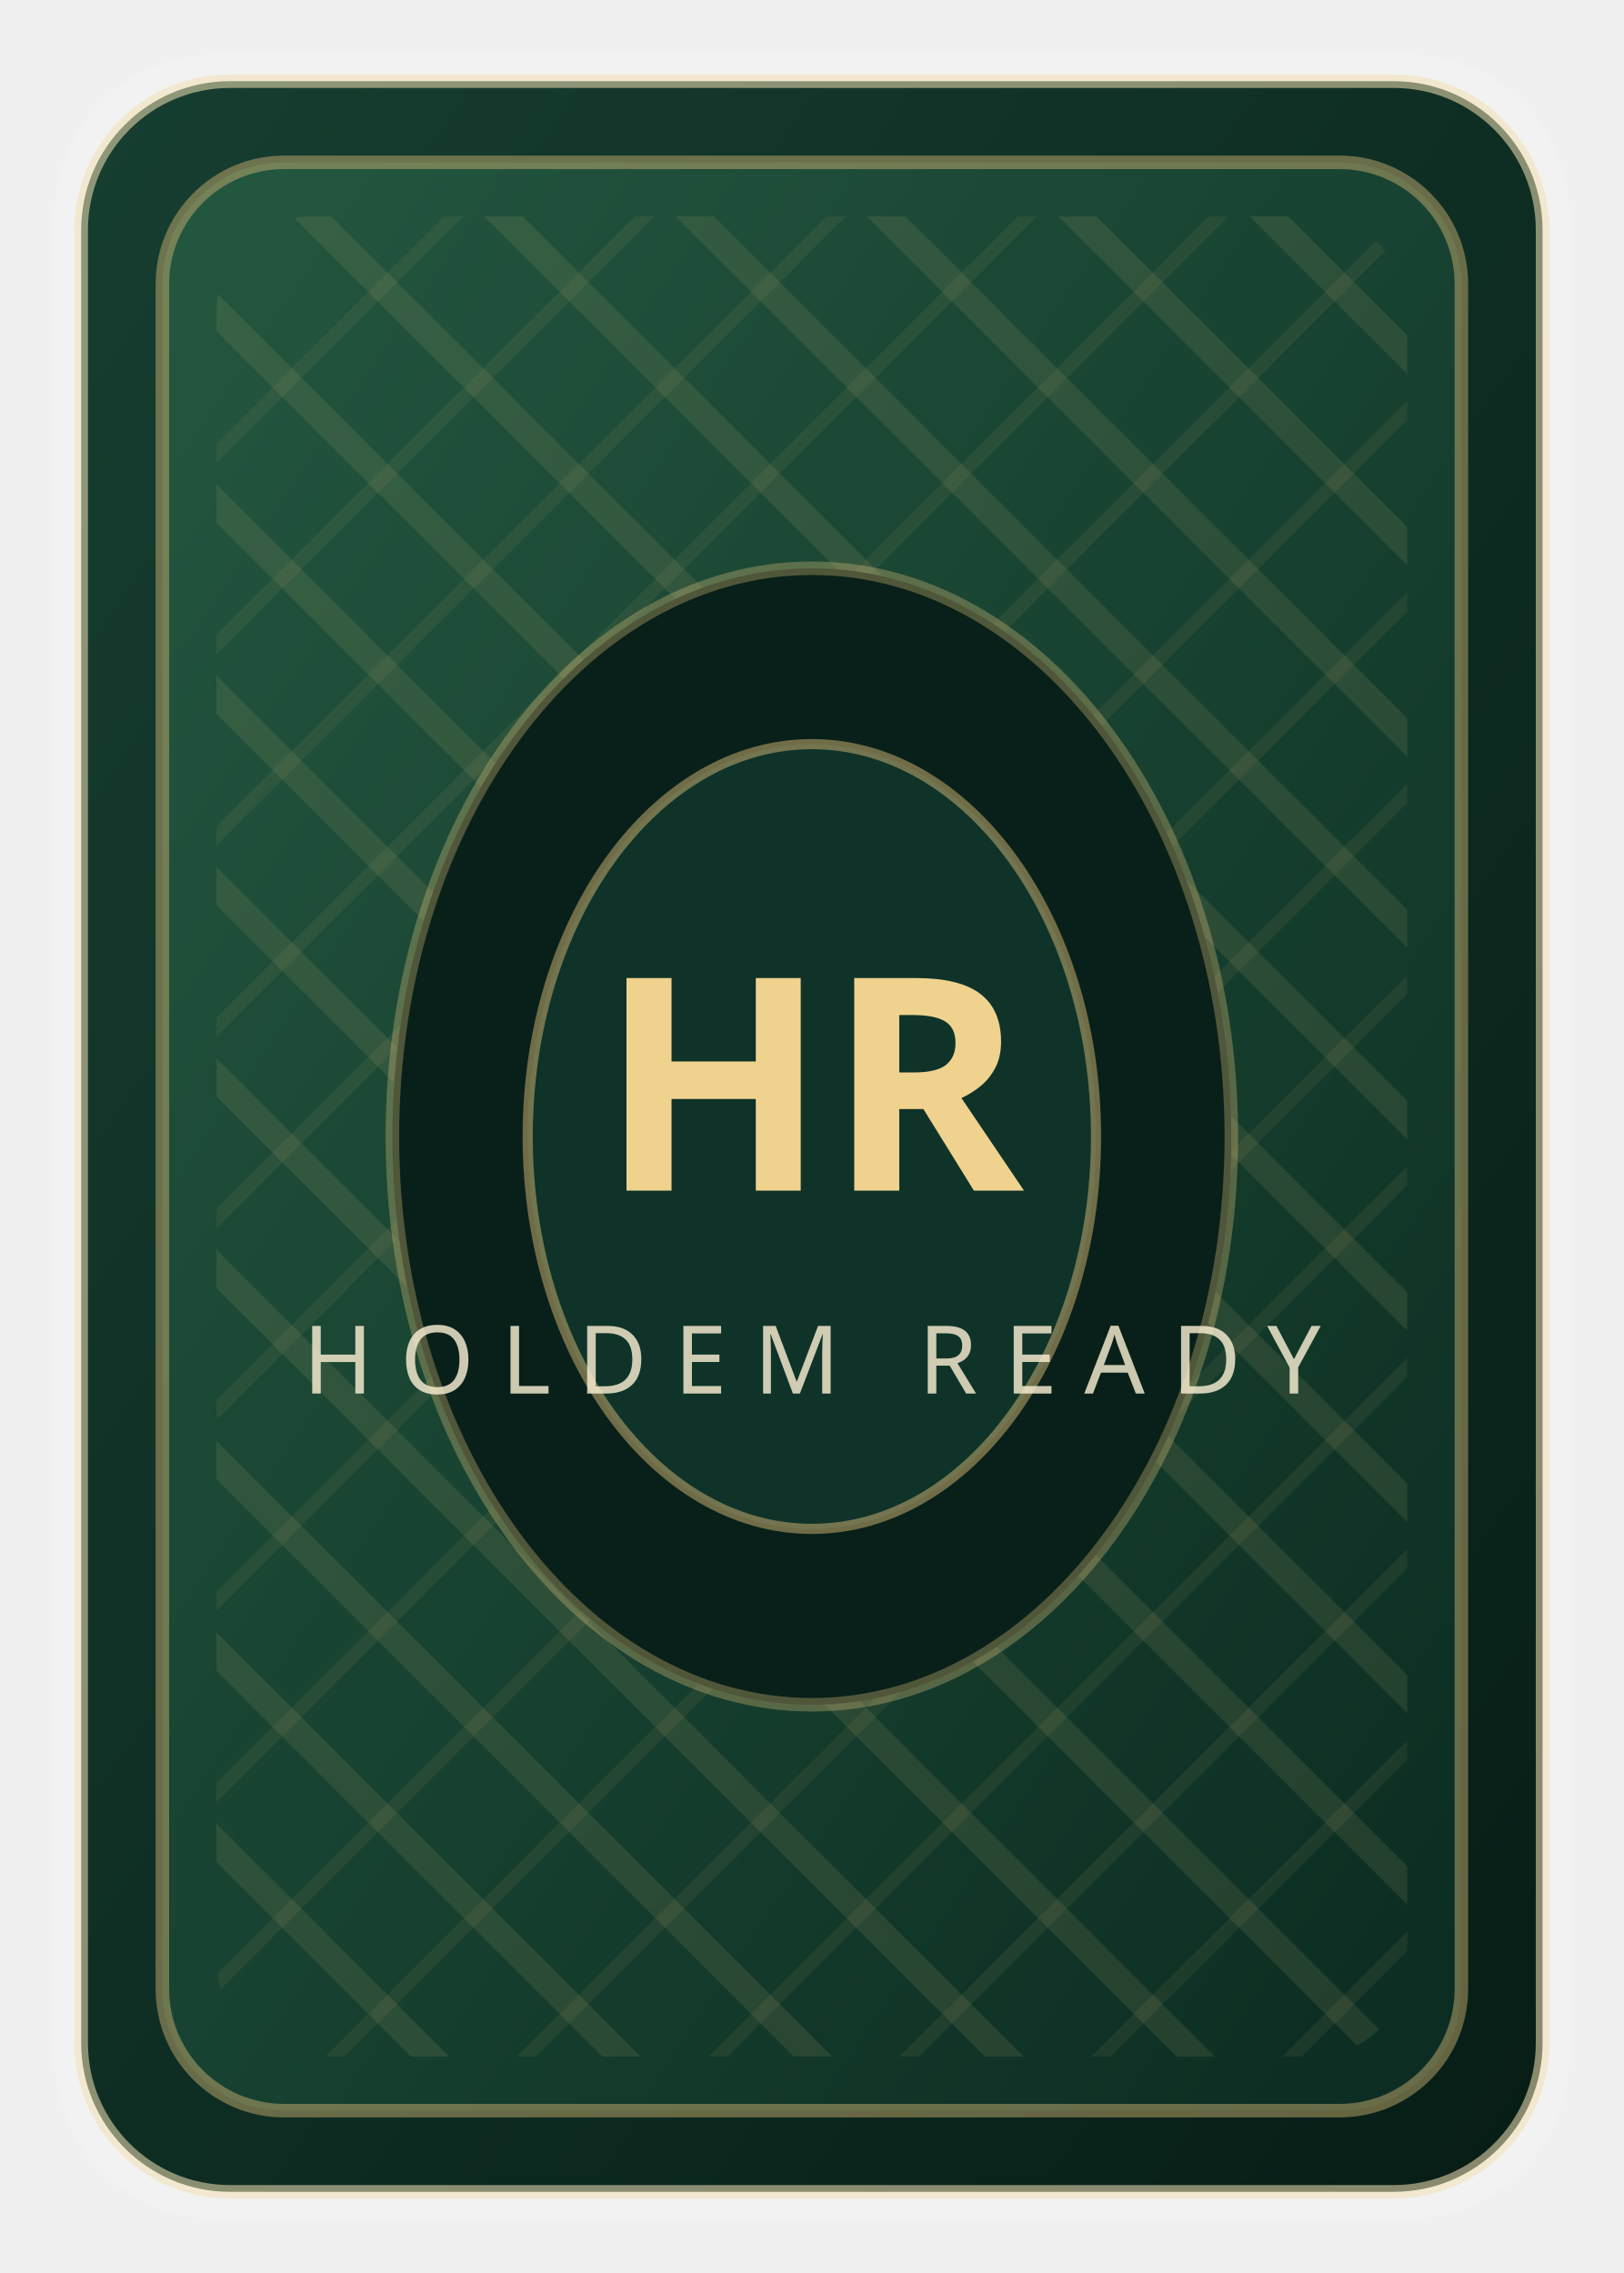
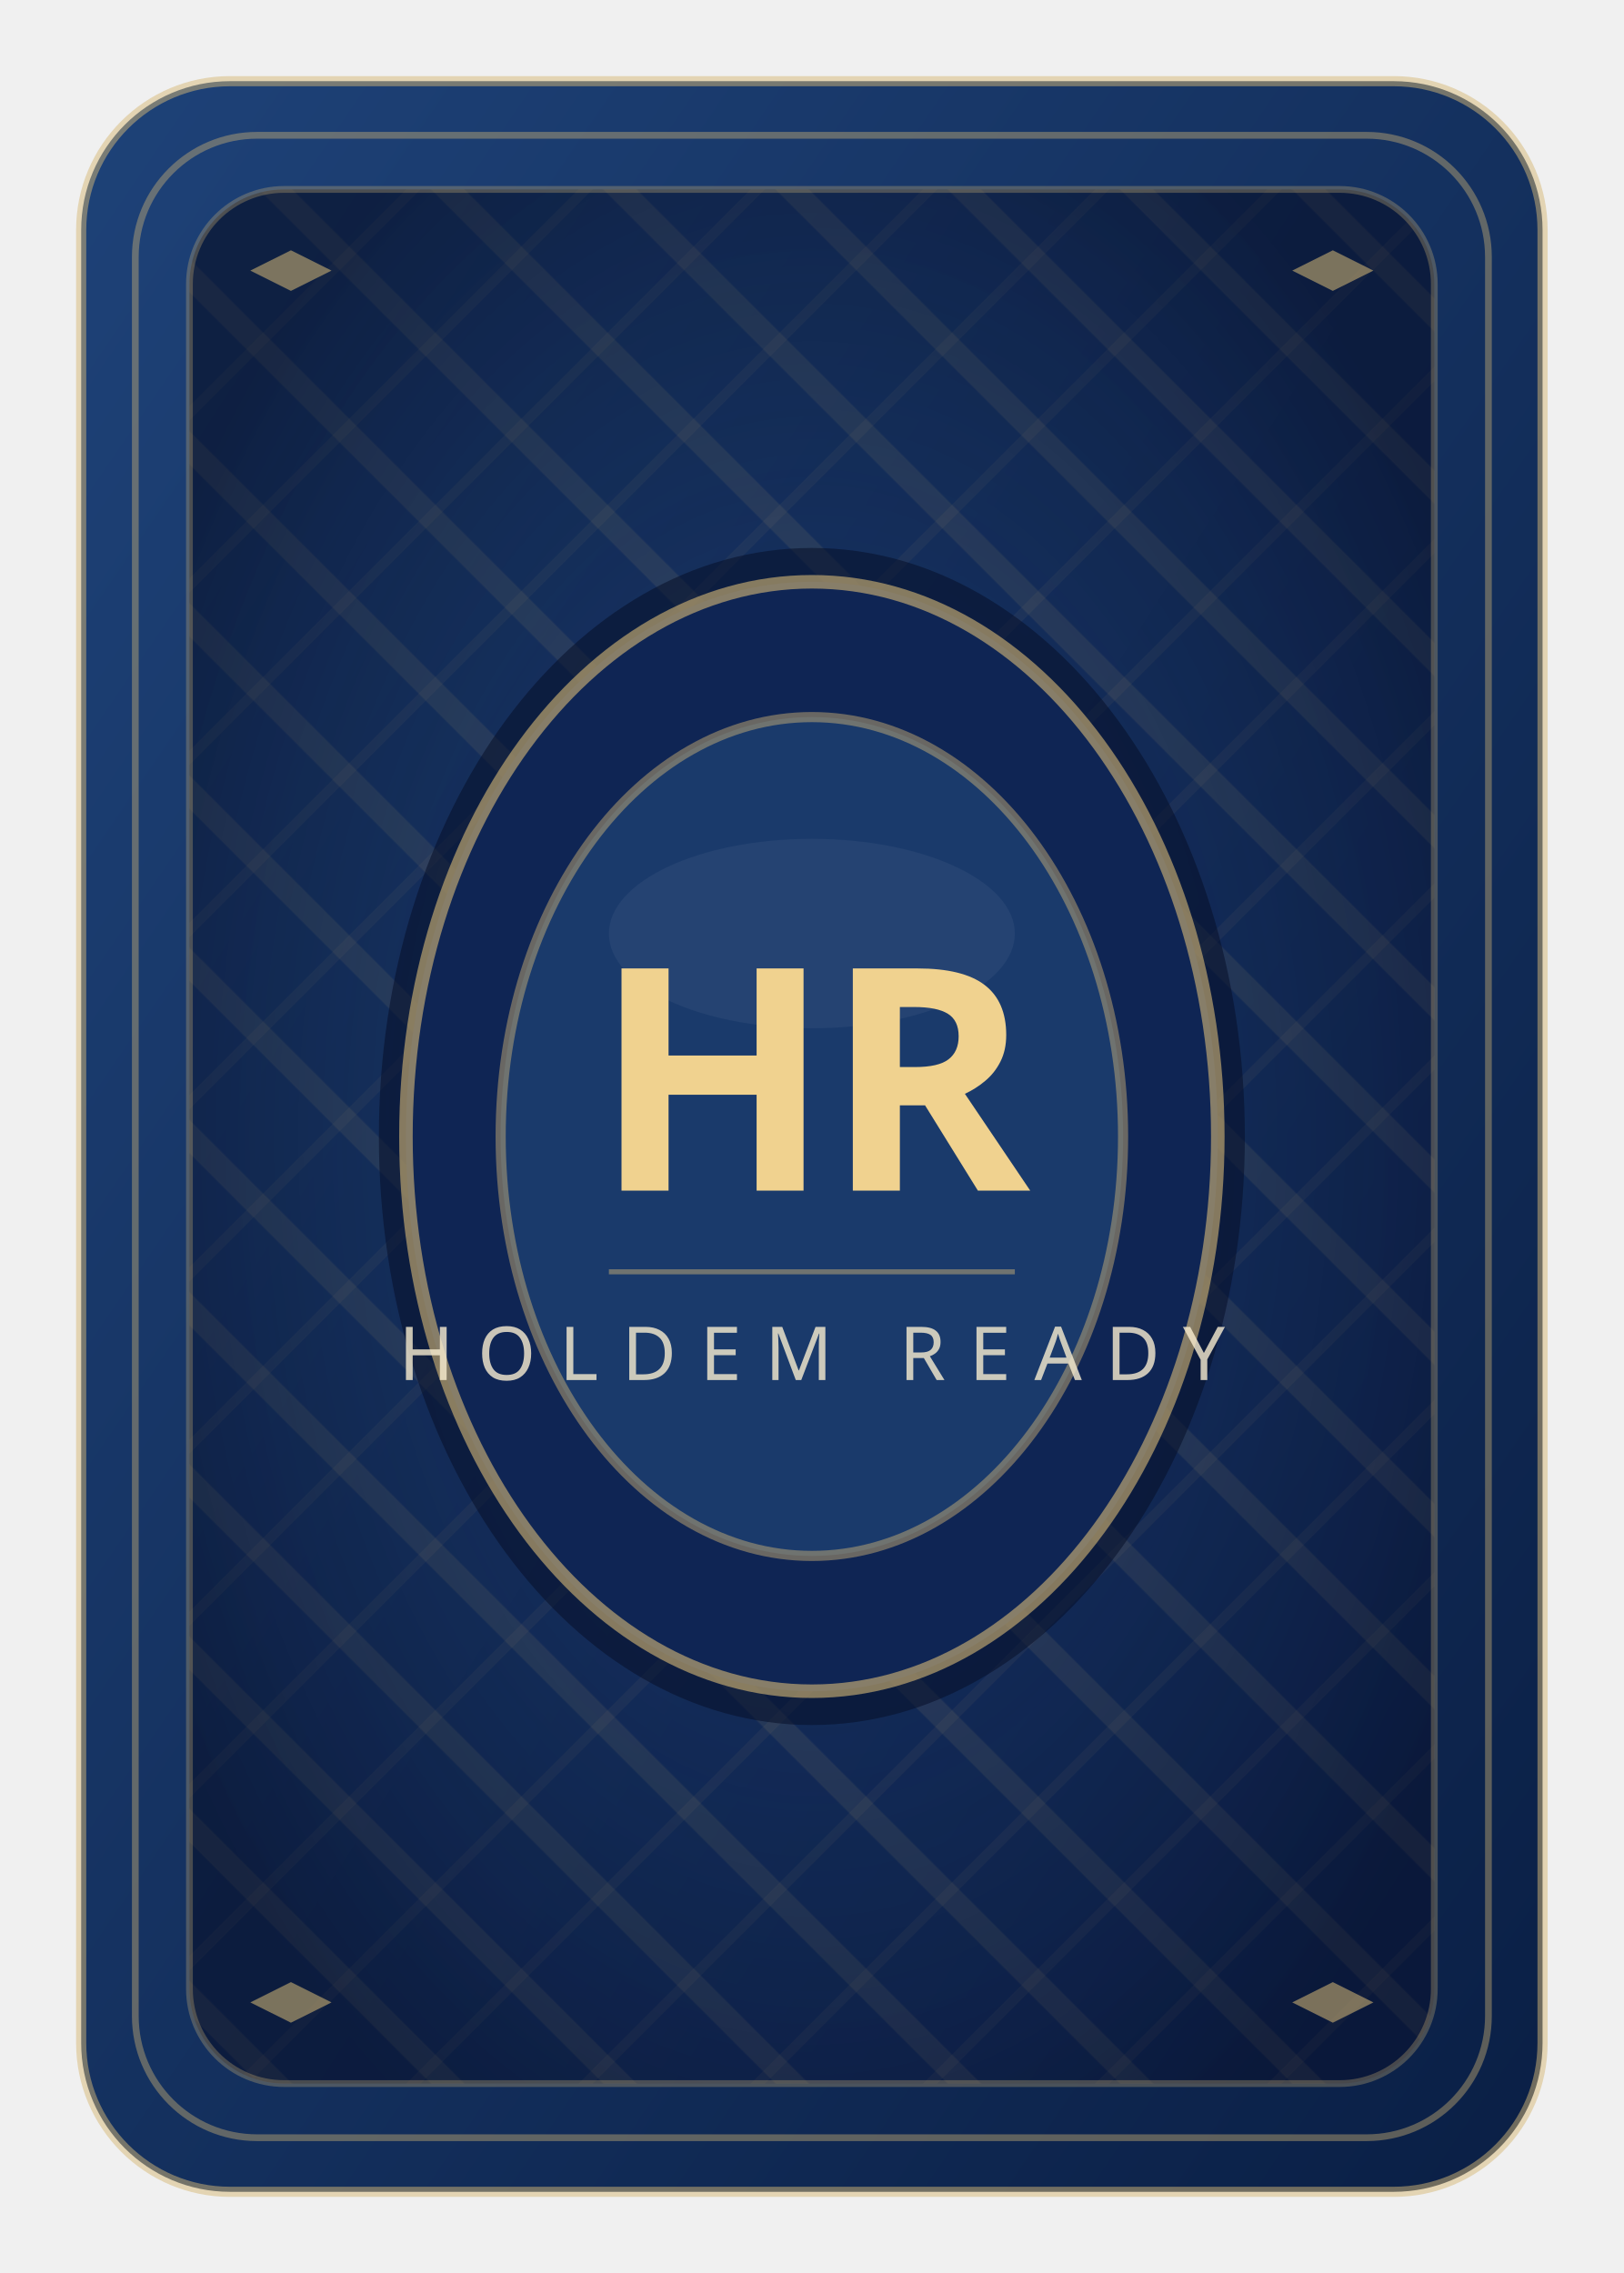
<svg xmlns="http://www.w3.org/2000/svg" width="240" height="336" viewBox="0 0 240 336" role="img" aria-label="Face-down playing card">
  <defs>
-     <linearGradient id="back-base" x1="0%" y1="0%" x2="100%" y2="100%">
-       <stop offset="0%" stop-color="#163e30" />
-       <stop offset="100%" stop-color="#071d16" />
+     <linearGradient id="navy-base" x1="0%" y1="0%" x2="100%" y2="100%">
+       <stop offset="0%" stop-color="#1e4278" />
+       <stop offset="100%" stop-color="#0a1f45" />
    </linearGradient>
-     <linearGradient id="back-core" x1="0%" y1="0%" x2="100%" y2="100%">
-       <stop offset="0%" stop-color="#245740" />
-       <stop offset="100%" stop-color="#0b2c21" />
+     <linearGradient id="navy-inner" x1="0%" y1="0%" x2="100%" y2="100%">
+       <stop offset="0%" stop-color="#1a3a6b" />
+       <stop offset="100%" stop-color="#0f2554" />
    </linearGradient>
-     <pattern id="diamond-grid" width="20" height="20" patternUnits="userSpaceOnUse" patternTransform="rotate(45)">
-       <rect width="20" height="20" fill="none" />
-       <path d="M0 10H20" stroke="#d7b977" stroke-opacity="0.12" stroke-width="4" />
-       <path d="M10 0V20" stroke="#d7b977" stroke-opacity="0.08" stroke-width="2" />
+     <pattern id="crosshatch" width="18" height="18" patternUnits="userSpaceOnUse" patternTransform="rotate(45)">
+       <rect width="18" height="18" fill="none" />
+       <path d="M0 9H18" stroke="#d7b977" stroke-opacity="0.14" stroke-width="3.5" />
+       <path d="M9 0V18" stroke="#d7b977" stroke-opacity="0.08" stroke-width="1.5" />
    </pattern>
+     <radialGradient id="vignette" cx="50%" cy="50%" r="60%">
+       <stop offset="0%" stop-color="#1a3a6b" stop-opacity="0" />
+       <stop offset="100%" stop-color="#060f28" stop-opacity="0.6" />
+     </radialGradient>
  </defs>
-   <rect x="8" y="8" width="224" height="320" rx="24" fill="#ffffff" fill-opacity="0.12" />
-   <rect x="12" y="12" width="216" height="312" rx="22" fill="url(#back-base)" stroke="#f2dfb4" stroke-opacity="0.55" stroke-width="2" />
-   <rect x="24" y="24" width="192" height="288" rx="18" fill="url(#back-core)" stroke="#d7b977" stroke-opacity="0.45" stroke-width="2" />
-   <rect x="32" y="32" width="176" height="272" rx="14" fill="url(#diamond-grid)" />
-   <ellipse cx="120" cy="168" rx="62" ry="84" fill="#082019" stroke="#d7b977" stroke-opacity="0.35" stroke-width="2" />
-   <ellipse cx="120" cy="168" rx="42" ry="58" fill="#0f3328" stroke="#d7b977" stroke-opacity="0.5" stroke-width="1.5" />
-   <text x="120" y="176" text-anchor="middle" fill="#f0d28f" font-size="44" font-weight="700" font-family="Trebuchet MS, Segoe UI, sans-serif">HR</text>
-   <text x="120" y="206" text-anchor="middle" fill="#f8edd1" fill-opacity="0.82" font-size="14" letter-spacing="4" font-family="Trebuchet MS, Segoe UI, sans-serif">HOLDEM READY</text>
+   <rect x="12" y="12" width="216" height="312" rx="22" fill="url(#navy-base)" stroke="#d7b977" stroke-opacity="0.50" stroke-width="1.5" />
+   <rect x="20" y="20" width="200" height="296" rx="18" fill="none" stroke="#d7b977" stroke-opacity="0.40" stroke-width="1" />
+   <rect x="28" y="28" width="184" height="280" rx="14" fill="url(#navy-inner)" />
+   <rect x="28" y="28" width="184" height="280" rx="14" fill="url(#crosshatch)" />
+   <rect x="28" y="28" width="184" height="280" rx="14" fill="url(#vignette)" />
+   <rect x="28" y="28" width="184" height="280" rx="14" fill="none" stroke="#d7b977" stroke-opacity="0.30" stroke-width="1" />
+   <path d="M43 37 L49 40 L43 43 L37 40 Z" fill="#d7b977" fill-opacity="0.55" />
+   <path d="M197 37 L203 40 L197 43 L191 40 Z" fill="#d7b977" fill-opacity="0.55" />
+   <path d="M43 293 L49 296 L43 299 L37 296 Z" fill="#d7b977" fill-opacity="0.55" />
+   <path d="M197 293 L203 296 L197 299 L191 296 Z" fill="#d7b977" fill-opacity="0.55" />
+   <ellipse cx="120" cy="168" rx="64" ry="87" fill="#060f28" fill-opacity="0.55" />
+   <ellipse cx="120" cy="168" rx="60" ry="82" fill="#0f2554" stroke="#d7b977" stroke-opacity="0.60" stroke-width="2" />
+   <ellipse cx="120" cy="168" rx="46" ry="62" fill="#1a3a6b" stroke="#d7b977" stroke-opacity="0.45" stroke-width="1.5" />
+   <ellipse cx="120" cy="138" rx="30" ry="14" fill="#ffffff" fill-opacity="0.05" />
+   <text x="120" y="176" text-anchor="middle" fill="#f0d28f" font-size="46" font-weight="700" font-family="Trebuchet MS, Segoe UI, sans-serif" letter-spacing="-1">HR</text>
+   <line x1="90" y1="188" x2="150" y2="188" stroke="#d7b977" stroke-opacity="0.45" stroke-width="0.75" />
+   <text x="120" y="204" text-anchor="middle" fill="#f8edd1" fill-opacity="0.80" font-size="11" letter-spacing="3.5" font-family="Trebuchet MS, Segoe UI, sans-serif">HOLDEM READY</text>
</svg>
